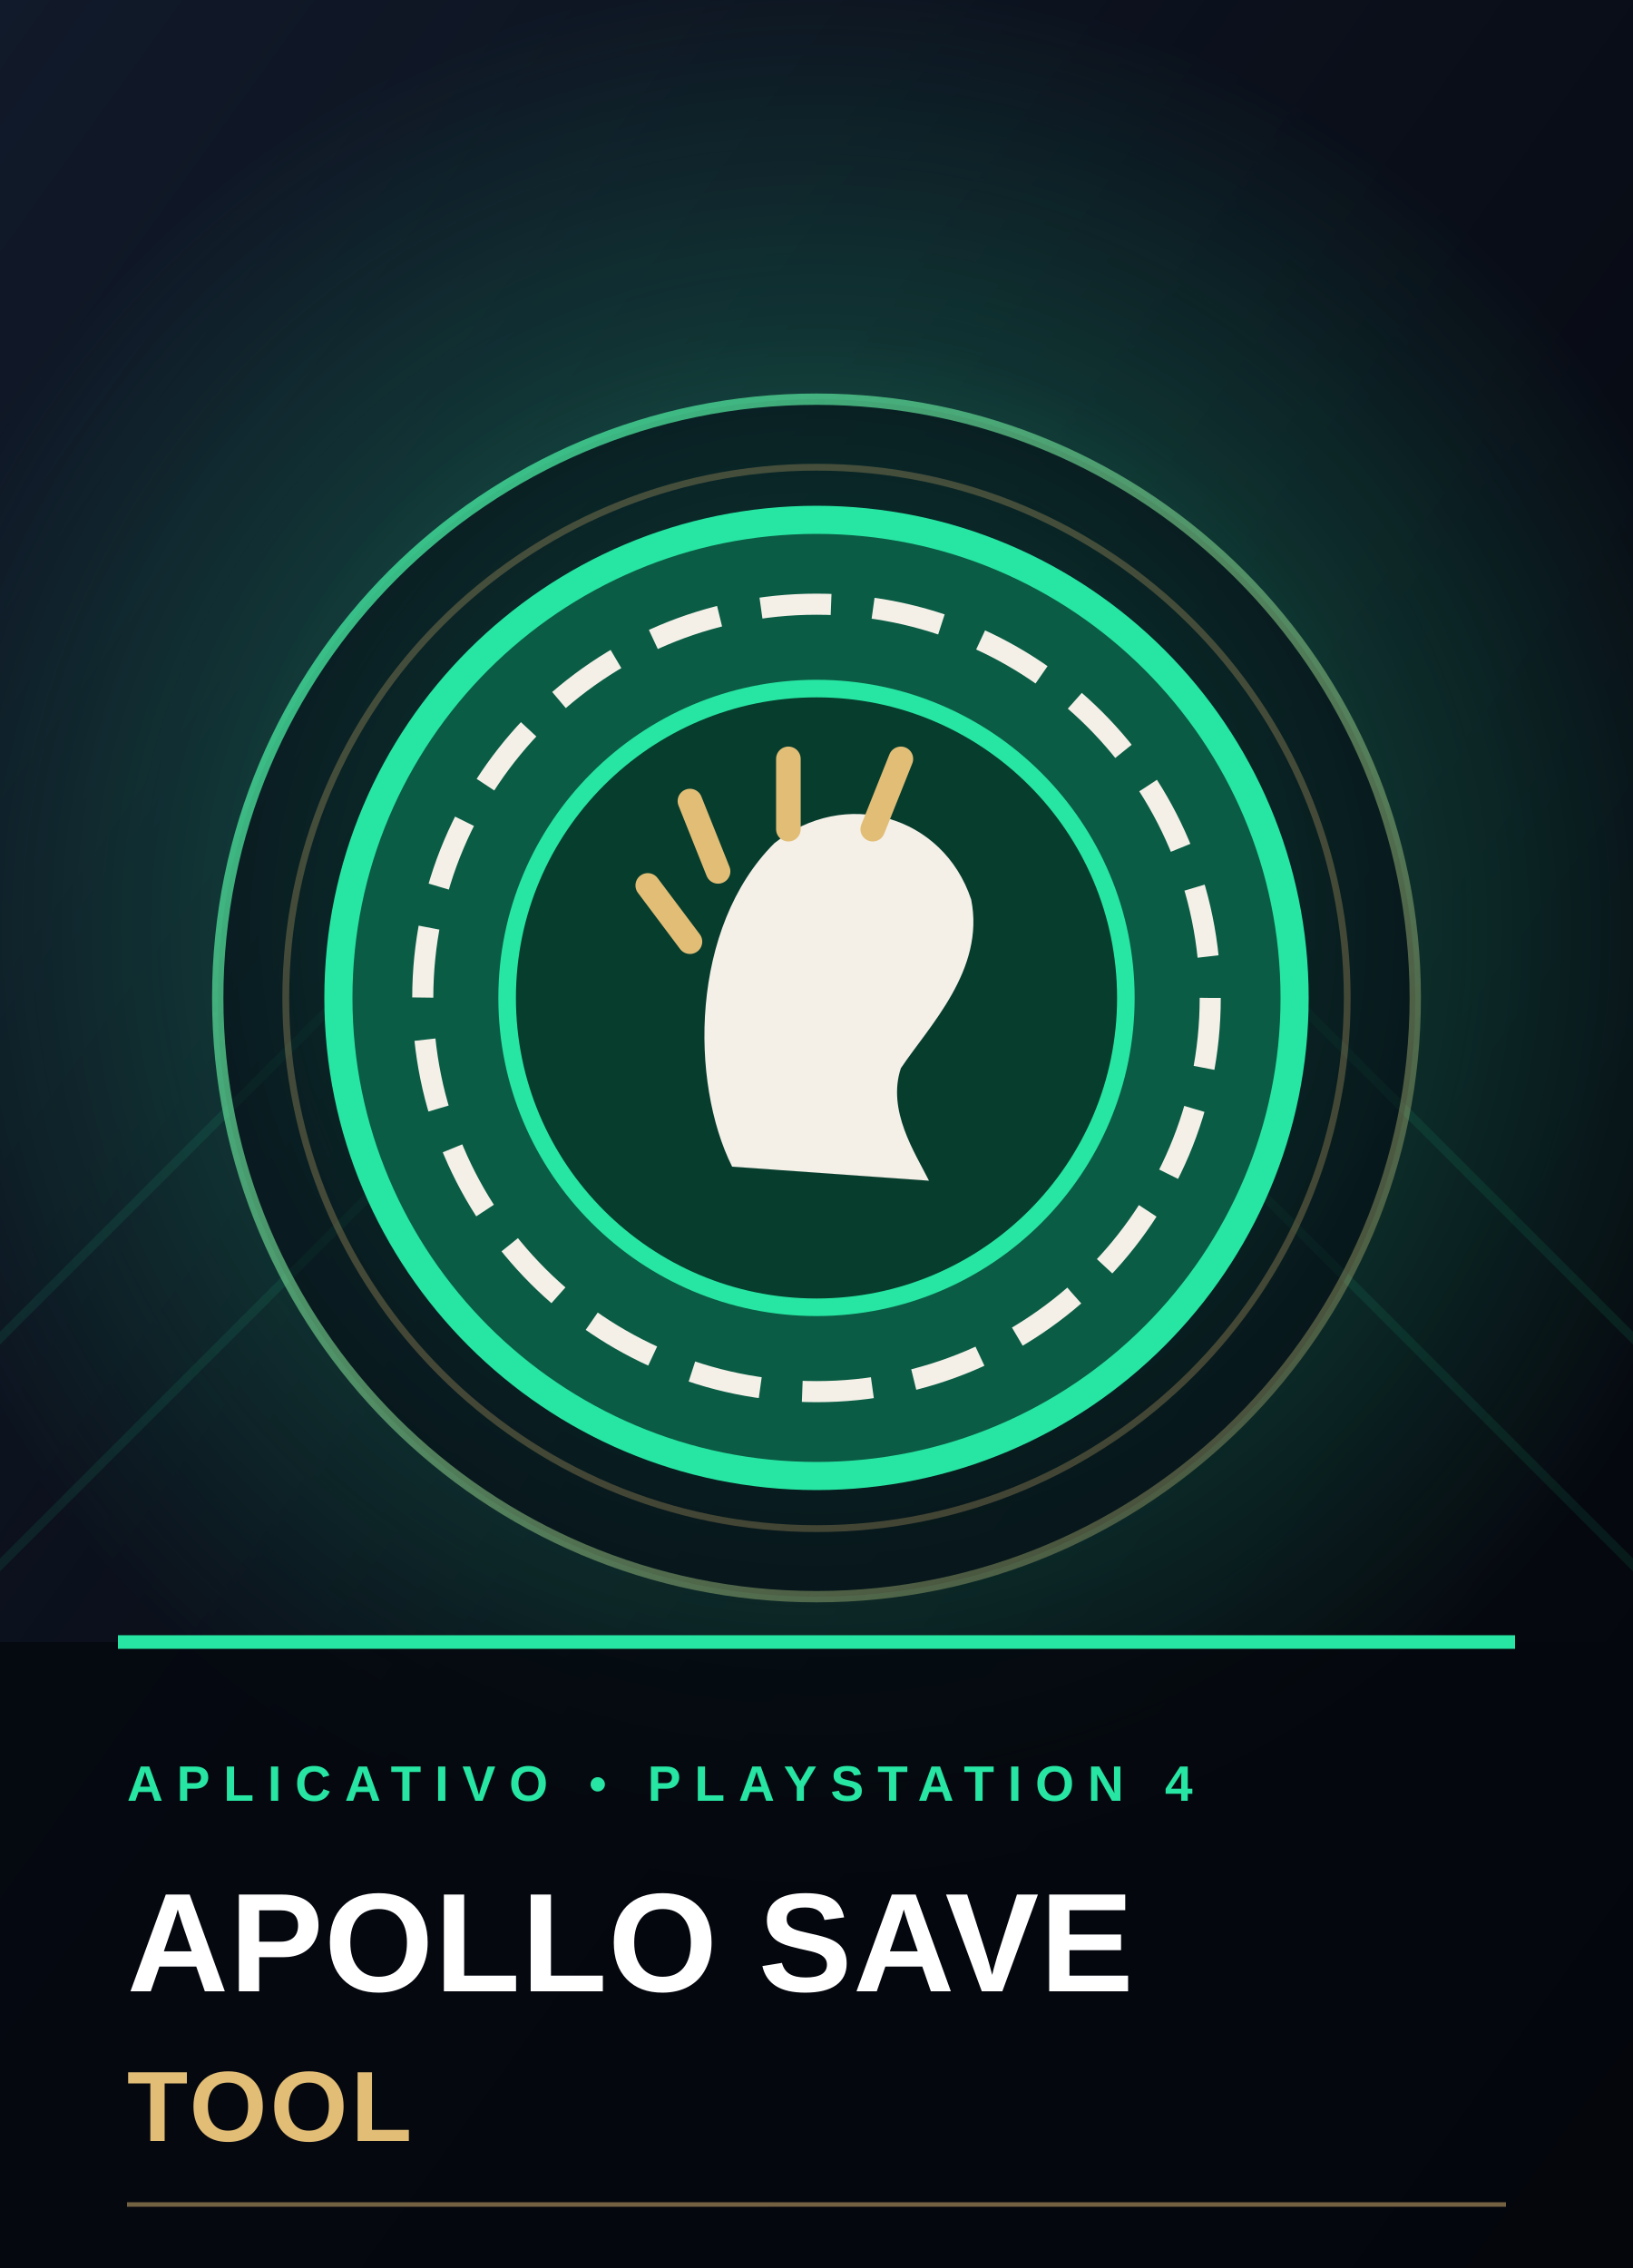
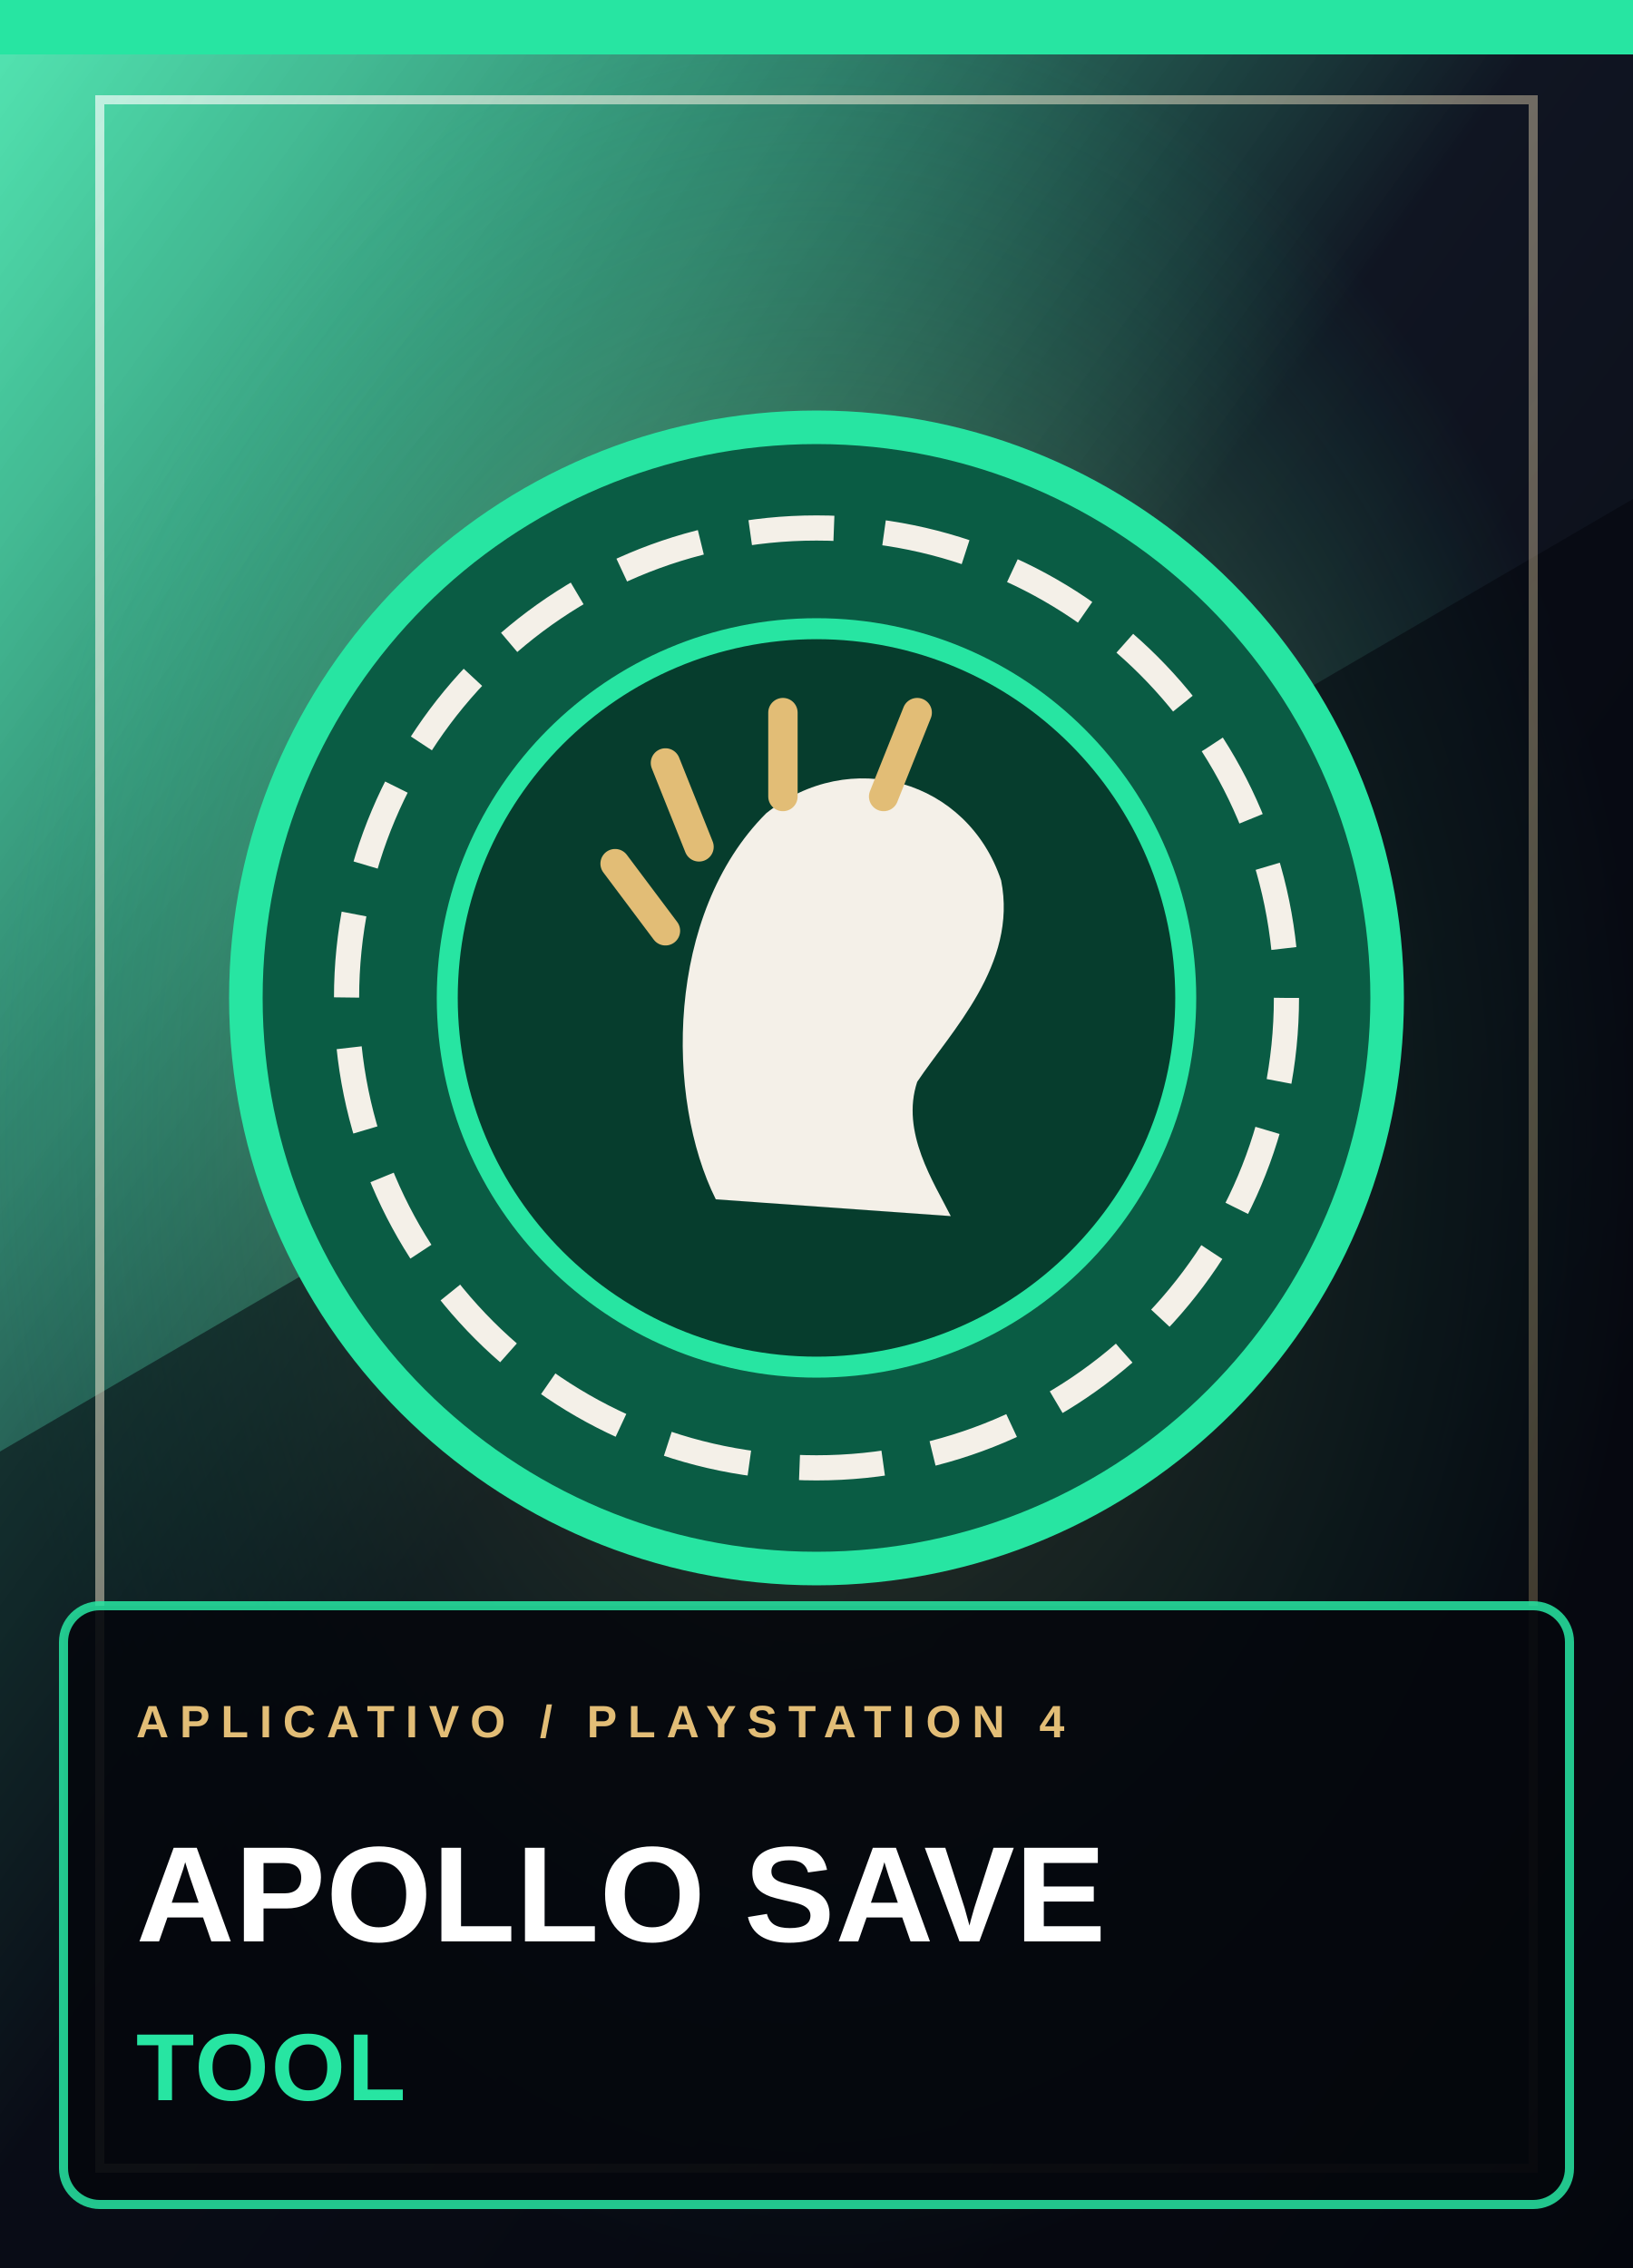
<svg xmlns="http://www.w3.org/2000/svg" viewBox="0 0 360 500" role="img" aria-labelledby="title desc">
  <defs>
    <linearGradient id="bg-cover-2" x1="0" y1="0" x2="1" y2="1">
-       <stop stop-color="#111a2a" />
-       <stop offset=".52" stop-color="#090d17" />
-       <stop offset="1" stop-color="#03050a" />
+       <stop stop-color="#27e5a2" stop-opacity=".78" />
+       <stop offset=".48" stop-color="#101522" />
+       <stop offset="1" stop-color="#05070d" />
    </linearGradient>
    <radialGradient id="glow-cover-2">
-       <stop stop-color="#27e5a2" stop-opacity=".62" />
-       <stop offset=".62" stop-color="#27e5a2" stop-opacity=".16" />
+       <stop stop-color="#e2bd76" stop-opacity=".55" />
      <stop offset="1" stop-color="#27e5a2" stop-opacity="0" />
    </radialGradient>
    <linearGradient id="edge-cover-2" x1="0" y1="0" x2="1" y2="1">
-       <stop stop-color="#27e5a2" stop-opacity=".9" />
-       <stop offset="1" stop-color="#e2bd76" stop-opacity=".25" />
+       <stop stop-color="#fff" stop-opacity=".9" />
+       <stop offset="1" stop-color="#e2bd76" stop-opacity=".28" />
    </linearGradient>
  </defs>
  <rect width="360" height="500" fill="url(#bg-cover-2)" />
-   <circle cx="180" cy="205" r="210" fill="url(#glow-cover-2)" />
-   <path d="M-40 335L180 115 400 335M-40 385L180 165 400 385" fill="none" stroke="#27e5a2" stroke-opacity=".09" stroke-width="2" />
-   <circle cx="180" cy="220" r="132" fill="#050913" fill-opacity=".56" stroke="url(#edge-cover-2)" stroke-width="2.5" />
-   <circle cx="180" cy="220" r="117" fill="none" stroke="#e2bd76" stroke-opacity=".27" stroke-width="1.5" />
-   <g transform="translate(180 220) scale(1.55) translate(-180 -227)">
+   <path d="M0 0h360v500H0z" fill="url(#glow-cover-2)" />
+   <path d="M0 0h360v12H0z" fill="#27e5a2" />
+   <path d="M0 320 360 110v390H0z" fill="#05070d" fill-opacity=".55" />
+   <path d="M22 22h316v456H22z" fill="none" stroke="url(#edge-cover-2)" stroke-opacity=".72" stroke-width="2" />
+   <g transform="translate(180 220) scale(1.85) translate(-180 -227)">
    <g transform="translate(180, 227)">
      <circle cx="0" cy="0" r="68" fill="#0a5c44" stroke="#27e5a2" stroke-width="4" />
      <circle cx="0" cy="0" r="56" fill="none" stroke="#f4f0e8" stroke-width="3" stroke-dasharray="10 6" />
      <circle cx="0" cy="0" r="44" fill="#063d2d" stroke="#27e5a2" stroke-width="2.5" />
      <path d="M-12,24 C-18,12 -18,-10 -6,-22 C4,-30 18,-26 22,-14 C24,-4 16,4 12,10 C10,16 14,22 16,26 Z" fill="#f4f0e8" />
      <path d="M-18,-8 L-24,-16 M-14,-18 L-18,-28 M-4,-24 L-4,-34 M8,-24 L12,-34" stroke="#e2bd76" stroke-width="3.5" stroke-linecap="round" />
    </g>
  </g>
-   <rect x="0" y="362" width="360" height="138" fill="#05070d" fill-opacity=".78" />
-   <path d="M26 362h308" stroke="#27e5a2" stroke-width="3" />
-   <text x="28" y="397" fill="#27e5a2" font-family="Arial,sans-serif" font-size="11" font-weight="800" letter-spacing="3">APLICATIVO  •  PLAYSTATION 4</text>
-   <text x="28" y="439" fill="#fff" font-family="Arial,sans-serif" font-size="31" font-weight="900" letter-spacing=".2">APOLLO SAVE</text>
-   <text x="28" y="472" fill="#e2bd76" font-family="Arial,sans-serif" font-size="22" font-weight="800" letter-spacing=".7">TOOL</text>
-   <path d="M28 486h304" stroke="#e2bd76" stroke-opacity=".5" />
+   <rect x="14" y="354" width="332" height="132" rx="8" fill="#05070d" fill-opacity=".9" stroke="#27e5a2" stroke-opacity=".86" stroke-width="2" />
+   <text x="30" y="383" fill="#e2bd76" font-family="Arial,sans-serif" font-size="10" font-weight="900" letter-spacing="2.4">APLICATIVO  /  PLAYSTATION 4</text>
+   <text x="30" y="428" fill="#fff" font-family="Arial,sans-serif" font-size="30" font-weight="900" letter-spacing=".1">APOLLO SAVE</text>
+   <text x="30" y="463" fill="#27e5a2" font-family="Arial,sans-serif" font-size="21" font-weight="900" letter-spacing=".5">TOOL</text>
</svg>
